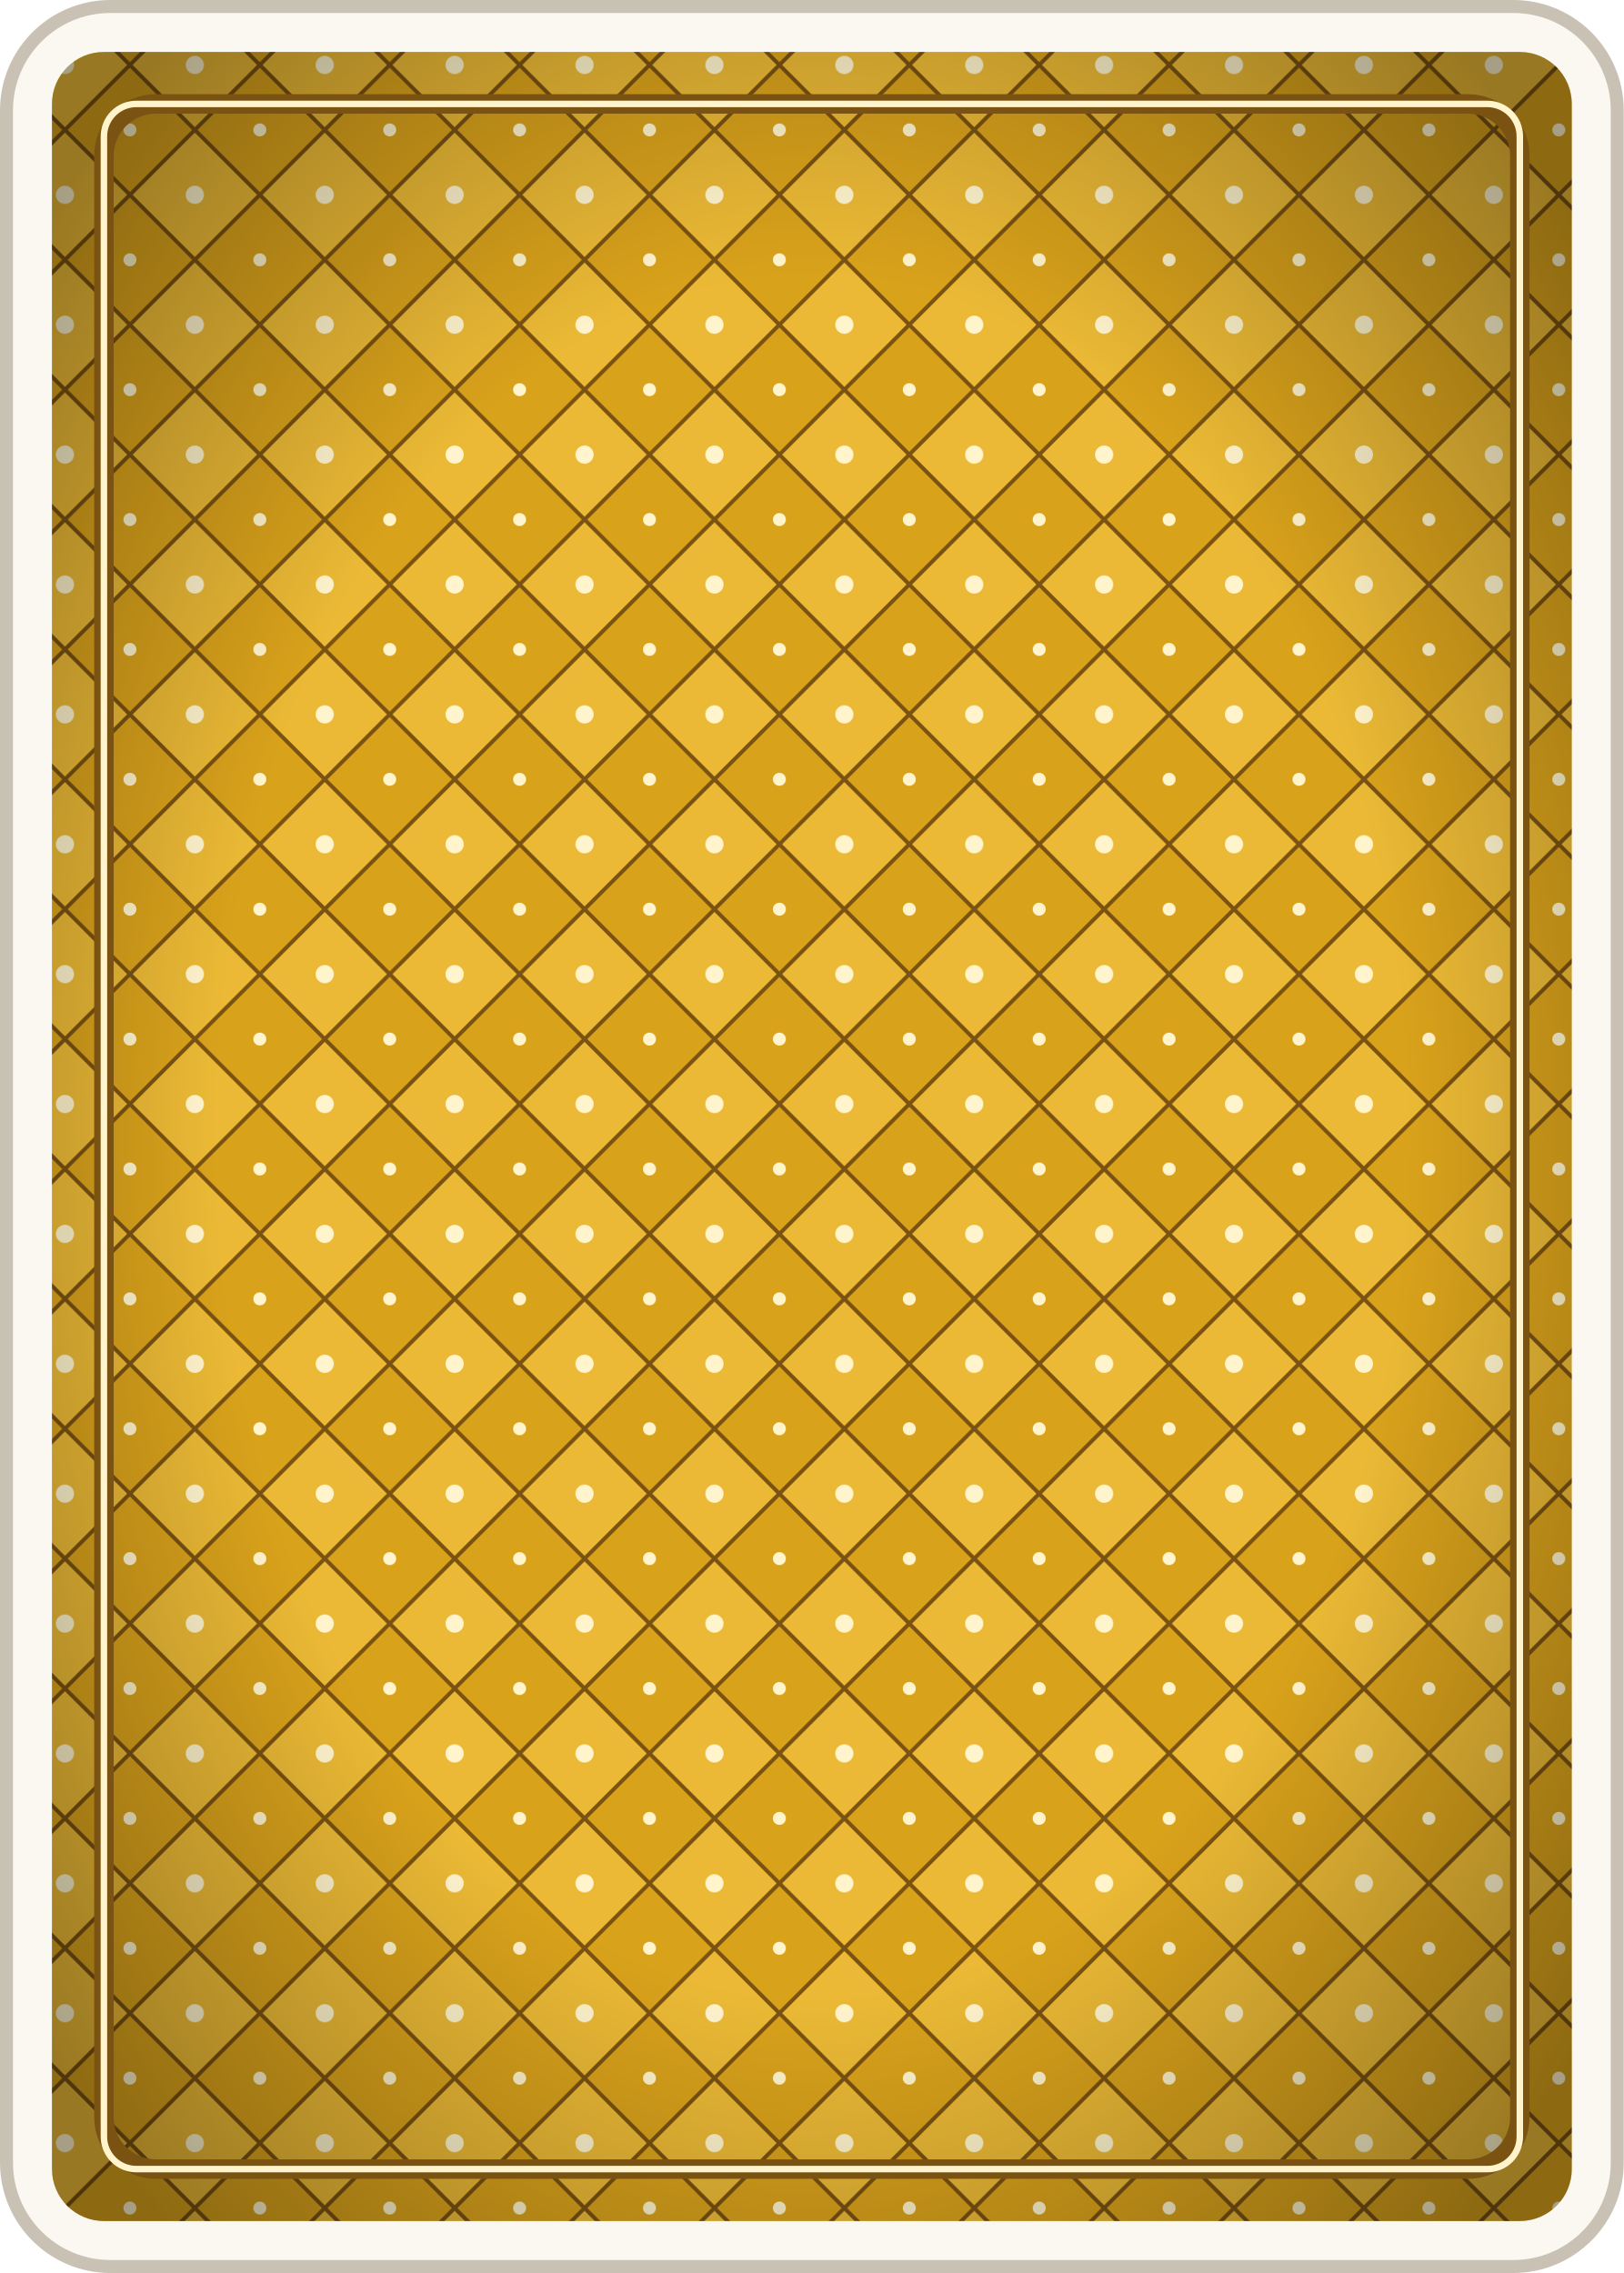
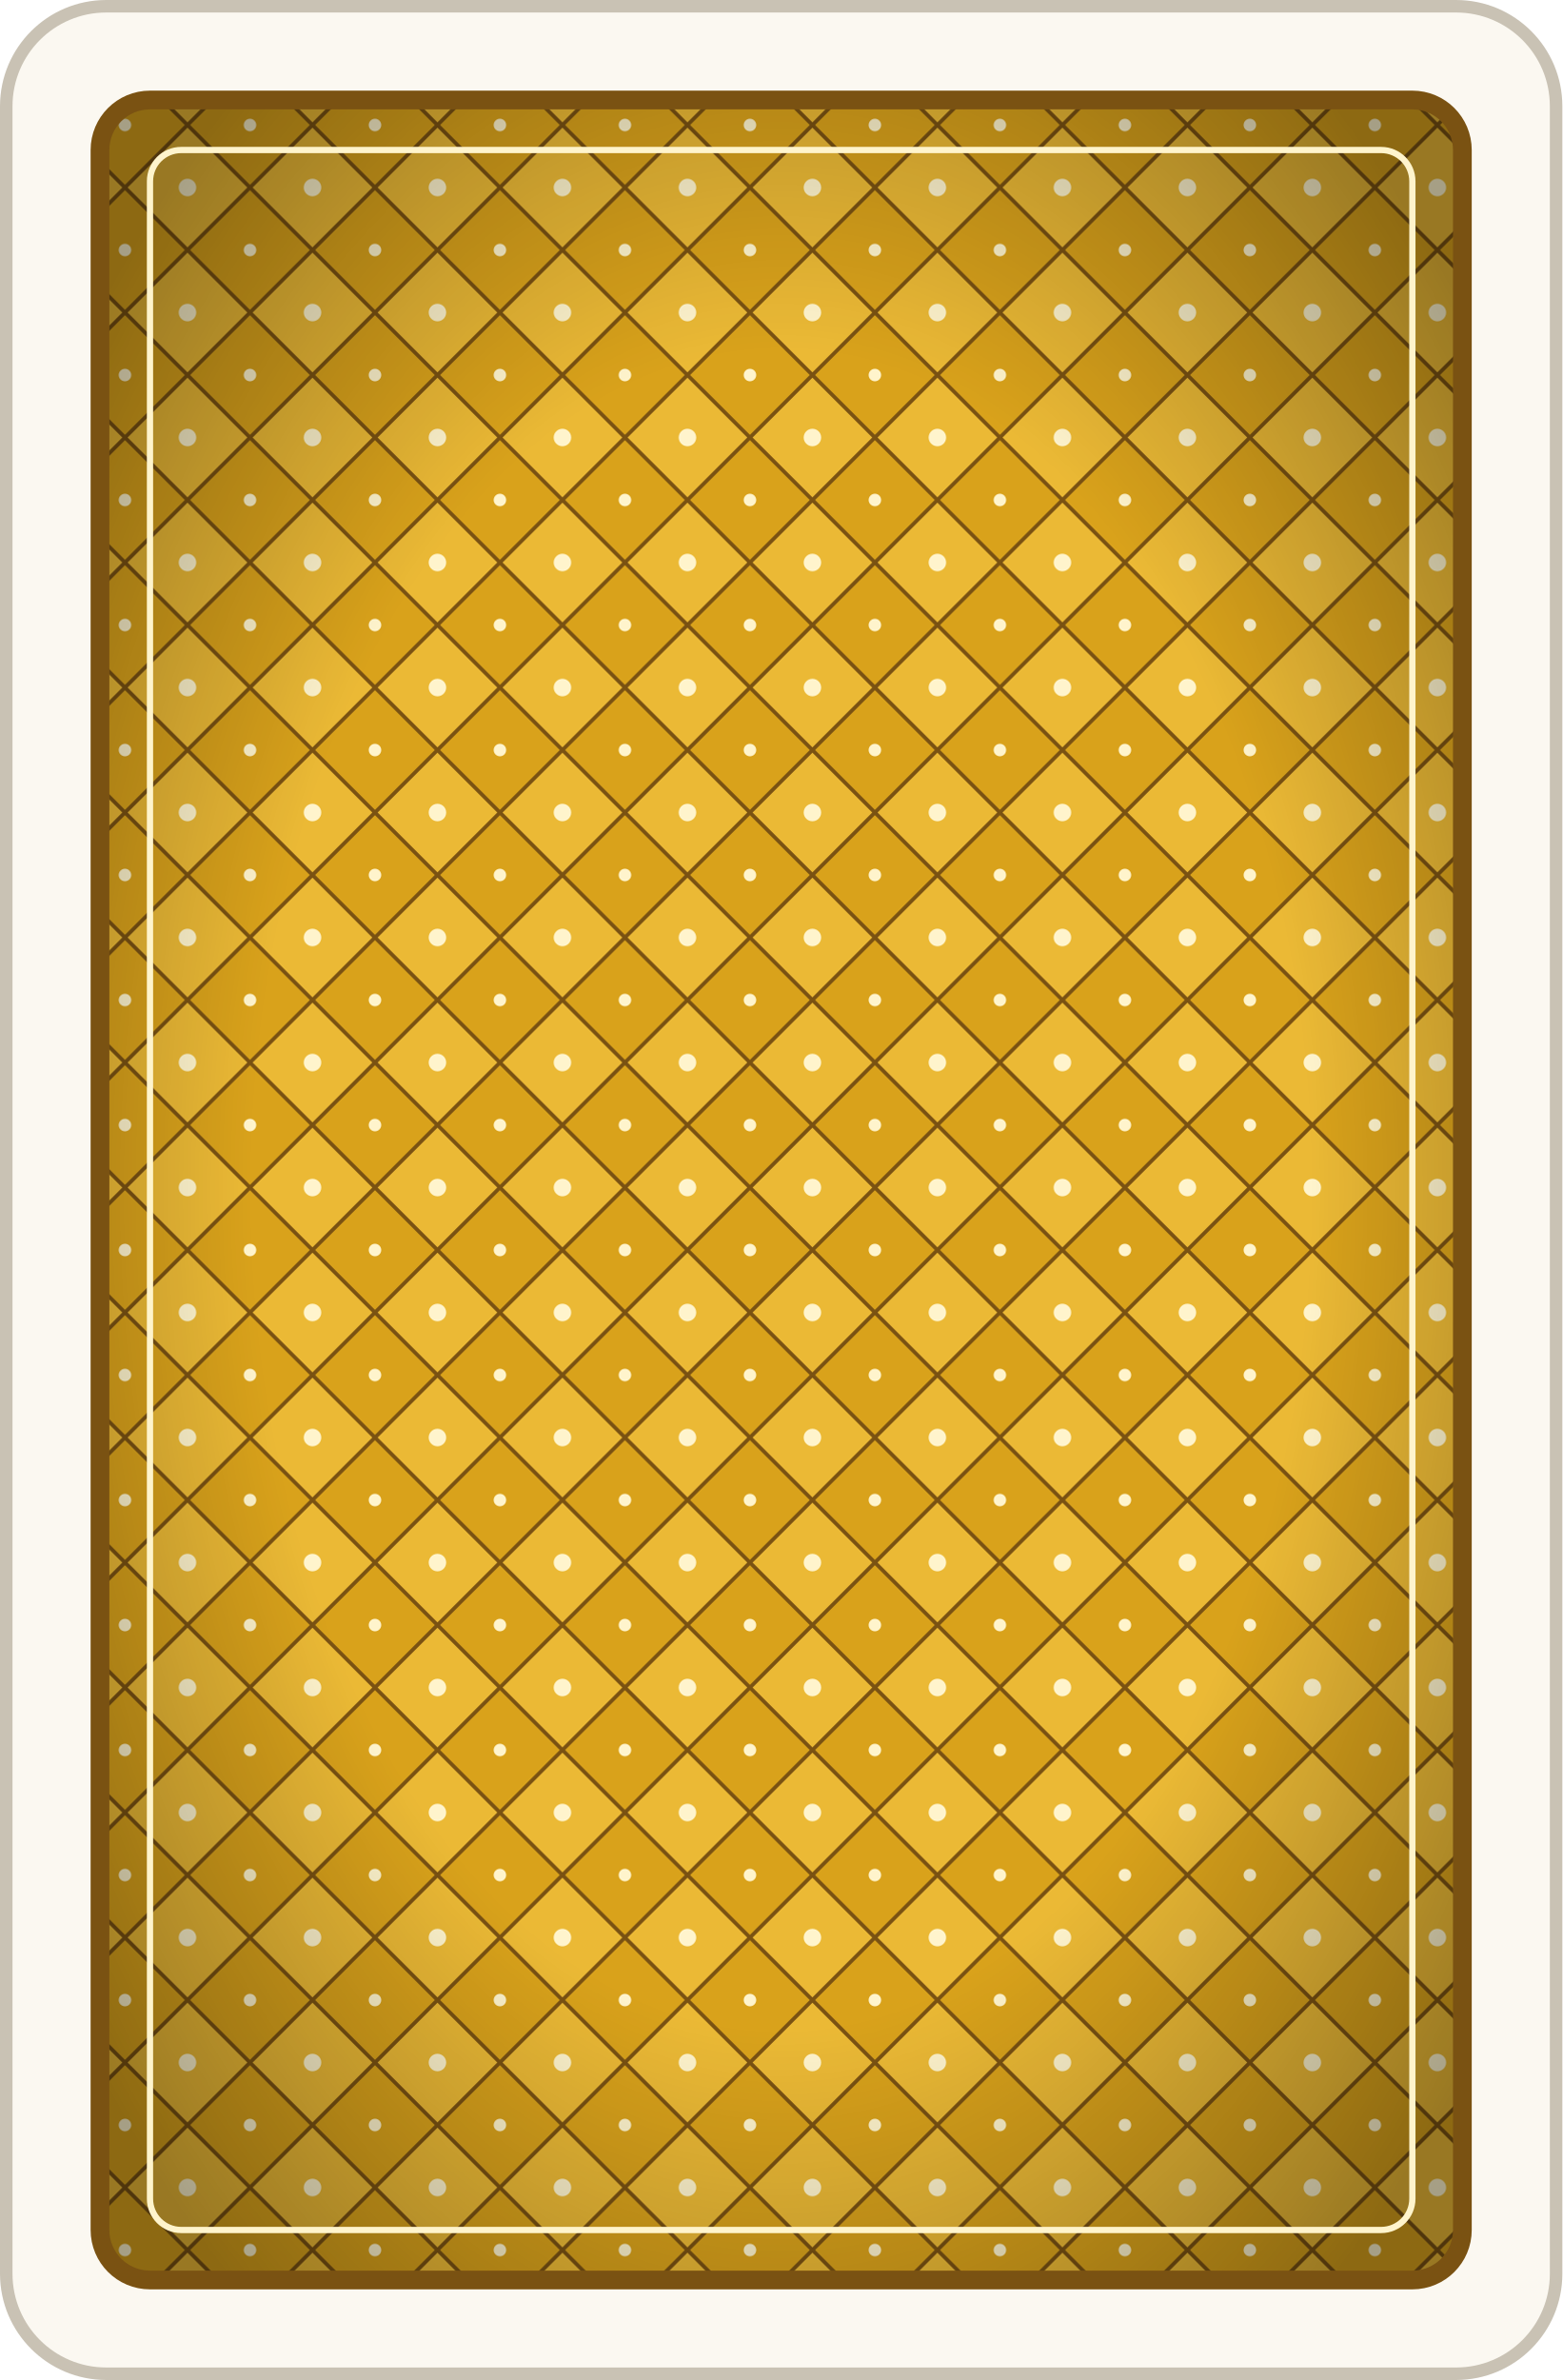
- <svg xmlns="http://www.w3.org/2000/svg" viewBox="0 0 250 350" width="250" height="350">
+ <svg xmlns="http://www.w3.org/2000/svg" viewBox="0 0 250 380.79" width="518" height="789">
  <defs>
    <pattern id="lattice" width="20" height="20" patternUnits="userSpaceOnUse">
      <rect width="20" height="20" fill="#d9a21b" />
      <path d="M10 0 L20 10 L10 20 L0 10 Z" fill="#ebb935" stroke="#7a5212" stroke-width="0.6" />
      <circle cx="10" cy="10" r="1.4" fill="#fff4cc" />
      <circle cx="0" cy="0" r="1" fill="#fff4cc" />
      <circle cx="20" cy="0" r="1" fill="#fff4cc" />
      <circle cx="0" cy="20" r="1" fill="#fff4cc" />
      <circle cx="20" cy="20" r="1" fill="#fff4cc" />
    </pattern>
    <radialGradient id="vignette" cx="50%" cy="50%" r="65%">
      <stop offset="60%" stop-color="#000" stop-opacity="0" />
      <stop offset="100%" stop-color="#000" stop-opacity="0.35" />
    </radialGradient>
    <clipPath id="panel">
-       <rect x="8" y="8" width="234" height="334" rx="8" />
+       <rect x="16" y="16" width="218" height="348.79" rx="8" />
    </clipPath>
  </defs>
-   <rect x="1" y="1" width="248" height="348" rx="16" fill="#fbf8f1" stroke="#c9c2b4" stroke-width="2" />
+   <rect x="1" y="1" width="248" height="378.79" rx="16" fill="#fbf8f1" stroke="#c9c2b4" stroke-width="2" />
  <g clip-path="url(#panel)">
-     <rect x="8" y="8" width="234" height="334" fill="url(#lattice)" />
-     <rect x="8" y="8" width="234" height="334" fill="url(#vignette)" />
+     <rect x="16" y="16" width="218" height="348.79" fill="url(#lattice)" />
+     <rect x="16" y="16" width="218" height="348.79" fill="url(#vignette)" />
  </g>
-   <rect x="16" y="16" width="218" height="318" rx="8" fill="none" stroke="#7a5212" stroke-width="3" />
-   <rect x="16" y="16" width="218" height="318" rx="5" fill="none" stroke="#fff4cc" stroke-width="1" />
+   <rect x="16" y="16" width="218" height="348.79" rx="8" fill="none" stroke="#7a5212" stroke-width="3" />
+   <rect x="24" y="24" width="202" height="332.79" rx="5" fill="none" stroke="#fff4cc" stroke-width="1" />
</svg>
